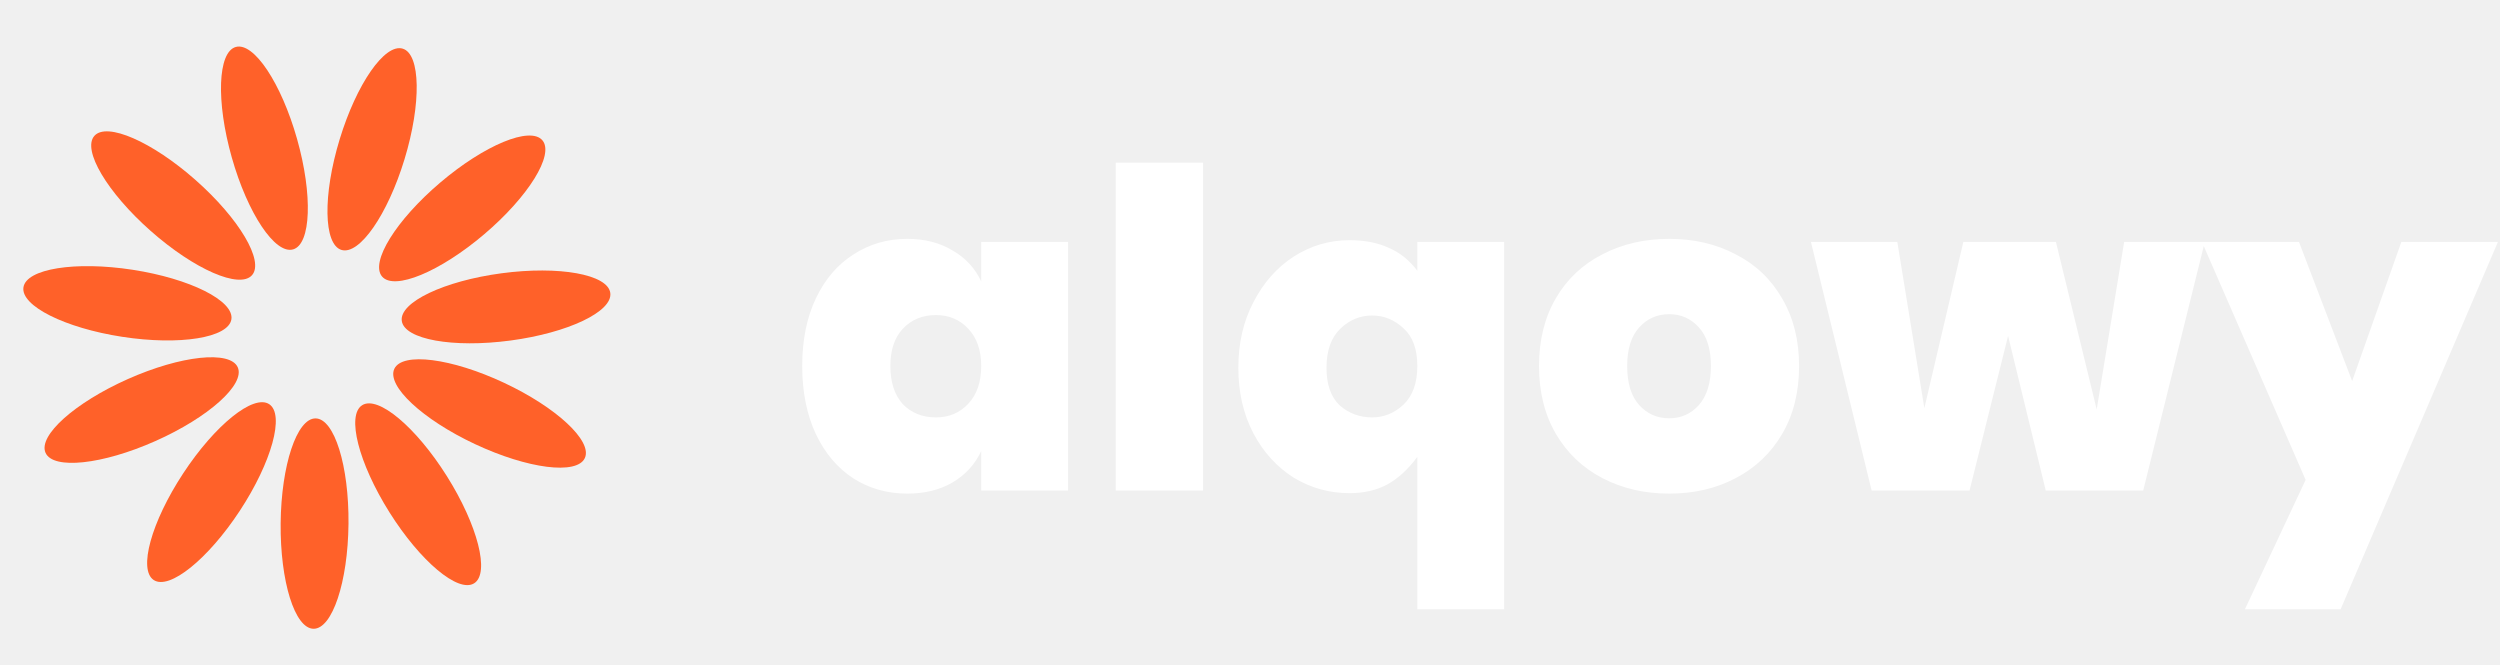
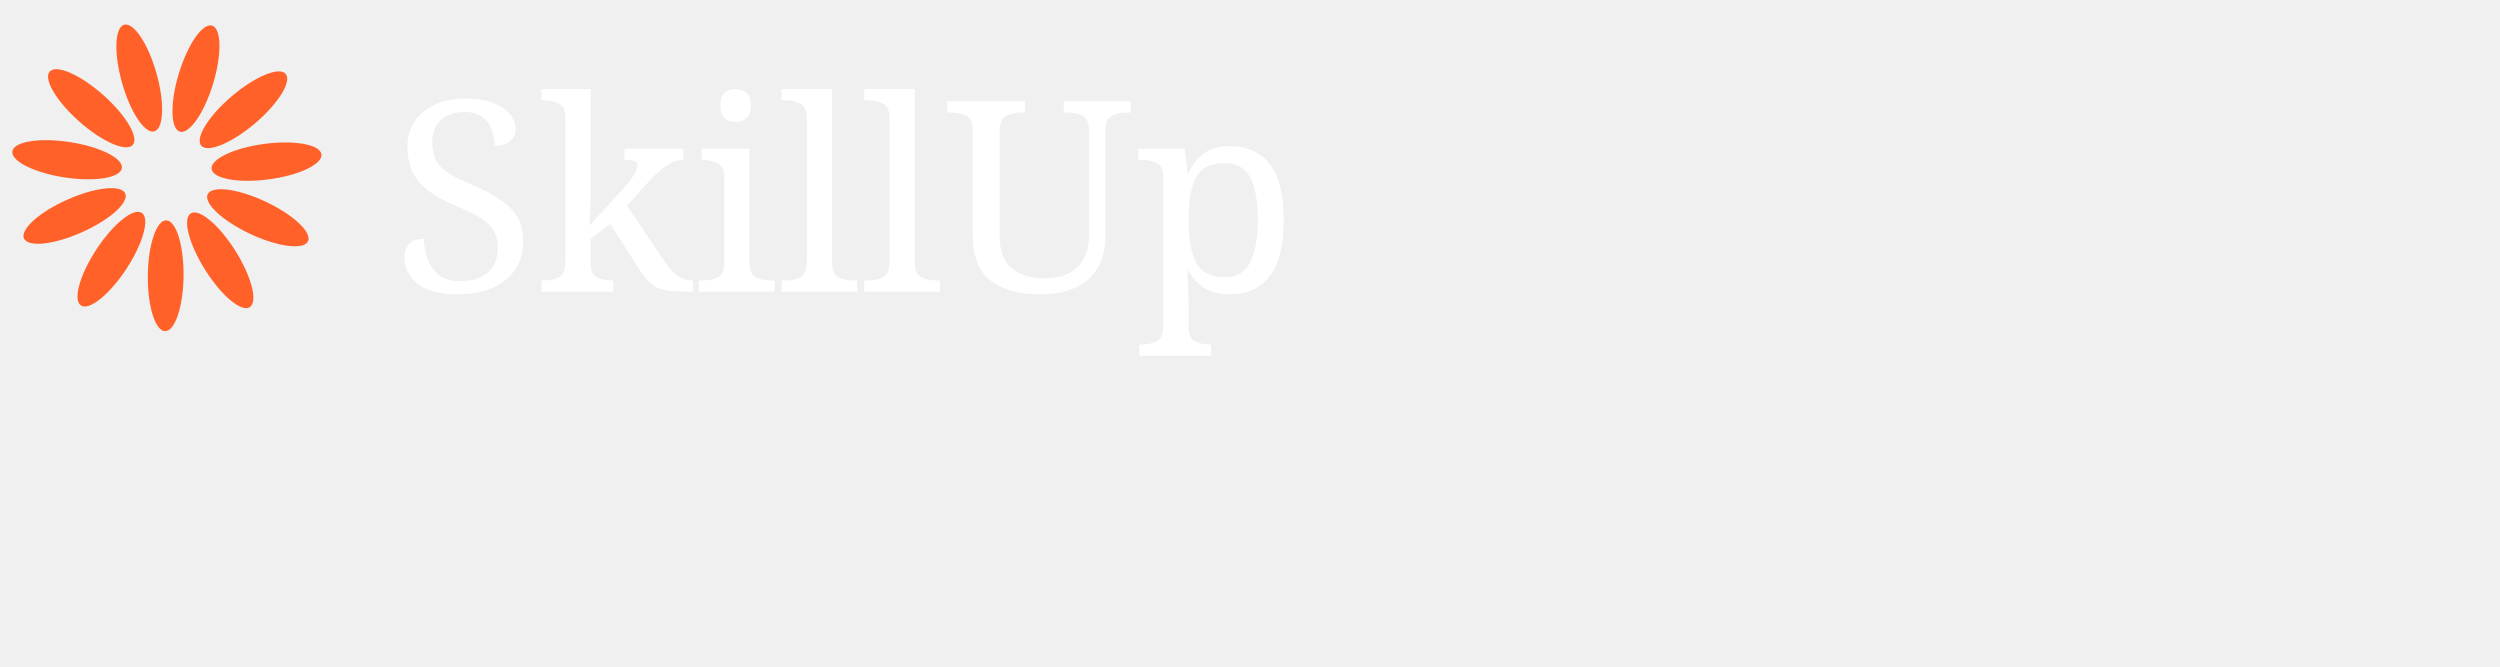
- <svg xmlns="http://www.w3.org/2000/svg" width="158" height="42" viewBox="0 0 158 42" fill="none">
+ <svg xmlns="http://www.w3.org/2000/svg" width="300" height="80" viewBox="0 0 300 80" fill="none">
  <path d="M22.025 33.111C22.061 29.44 21.13 26.454 19.946 26.443C18.762 26.431 17.773 29.398 17.737 33.07C17.701 36.741 18.632 39.727 19.816 39.738C21 39.75 21.989 36.783 22.025 33.111Z" fill="#FF6129" />
  <path d="M15.158 32.278C17.173 29.209 18.004 26.194 17.014 25.544C16.024 24.894 13.588 26.855 11.573 29.924C9.558 32.993 8.727 36.008 9.716 36.658C10.706 37.308 13.142 35.347 15.158 32.278Z" fill="#FF6129" />
  <path d="M9.823 27.874C13.178 26.382 15.507 24.296 15.026 23.214C14.545 22.132 11.435 22.464 8.081 23.956C4.726 25.449 2.397 27.535 2.878 28.617C3.359 29.699 6.469 29.367 9.823 27.874Z" fill="#FF6129" />
  <path d="M14.624 20.18C14.804 19.009 12.008 17.608 8.379 17.049C4.75 16.491 1.662 16.986 1.482 18.157C1.302 19.327 4.098 20.729 7.727 21.287C11.356 21.846 14.444 21.35 14.624 20.18Z" fill="#FF6129" />
  <path d="M15.927 17.392C16.711 16.505 15.116 13.814 12.365 11.383C9.614 8.951 6.748 7.699 5.964 8.587C5.18 9.474 6.774 12.164 9.525 14.596C12.277 17.027 15.142 18.279 15.927 17.392Z" fill="#FF6129" />
  <path d="M18.521 15.762C19.66 15.44 19.774 12.315 18.774 8.782C17.774 5.249 16.04 2.646 14.901 2.969C13.761 3.291 13.648 6.416 14.648 9.949C15.648 13.482 17.382 16.085 18.521 15.762Z" fill="#FF6129" />
  <path d="M25.567 10.059C26.636 6.547 26.584 3.42 25.452 3.075C24.319 2.73 22.534 5.298 21.465 8.811C20.395 12.323 20.447 15.45 21.58 15.795C22.713 16.14 24.498 13.572 25.567 10.059Z" fill="#FF6129" />
  <path d="M30.601 14.805C33.399 12.428 35.046 9.769 34.279 8.867C33.513 7.965 30.623 9.16 27.825 11.537C25.027 13.915 23.38 16.573 24.146 17.476C24.913 18.378 27.803 17.183 30.601 14.805Z" fill="#FF6129" />
  <path d="M32.266 21.521C35.905 21.035 38.728 19.689 38.571 18.515C38.414 17.341 35.336 16.785 31.697 17.271C28.058 17.758 25.235 19.104 25.392 20.278C25.549 21.452 28.627 22.008 32.266 21.521Z" fill="#FF6129" />
  <path d="M36.96 28.953C37.463 27.881 35.175 25.748 31.85 24.19C28.526 22.632 25.423 22.238 24.921 23.311C24.418 24.383 26.706 26.515 30.031 28.073C33.355 29.631 36.458 30.025 36.96 28.953Z" fill="#FF6129" />
  <path d="M29.967 36.864C30.97 36.234 30.198 33.203 28.244 30.095C26.289 26.987 23.892 24.978 22.89 25.608C21.887 26.238 22.659 29.269 24.613 32.377C26.568 35.486 28.965 37.494 29.967 36.864Z" fill="#FF6129" />
-   <path d="M57.336 15.096C58.437 15.096 59.389 15.339 60.192 15.824C61.013 16.291 61.62 16.944 62.012 17.784V15.292H67.5V31H62.012V28.508C61.62 29.348 61.013 30.011 60.192 30.496C59.389 30.963 58.437 31.196 57.336 31.196C56.085 31.196 54.956 30.879 53.948 30.244C52.94 29.591 52.147 28.657 51.568 27.444C50.989 26.212 50.7 24.775 50.7 23.132C50.7 21.489 50.989 20.061 51.568 18.848C52.147 17.635 52.94 16.711 53.948 16.076C54.956 15.423 56.085 15.096 57.336 15.096ZM59.156 19.912C58.297 19.912 57.597 20.201 57.056 20.78C56.533 21.34 56.272 22.124 56.272 23.132C56.272 24.159 56.533 24.961 57.056 25.54C57.597 26.1 58.297 26.38 59.156 26.38C59.977 26.38 60.659 26.091 61.2 25.512C61.741 24.933 62.012 24.14 62.012 23.132C62.012 22.143 61.741 21.359 61.2 20.78C60.659 20.201 59.977 19.912 59.156 19.912ZM76.032 10.28V31H70.516V10.28H76.032ZM85.29 15.18C86.243 15.18 87.064 15.339 87.754 15.656C88.464 15.955 89.07 16.44 89.575 17.112V15.292H95.062V38.504H89.575V28.872C89.014 29.637 88.389 30.216 87.698 30.608C87.008 30.981 86.205 31.168 85.29 31.168C84.021 31.168 82.845 30.841 81.763 30.188C80.698 29.516 79.849 28.583 79.215 27.388C78.58 26.175 78.263 24.793 78.263 23.244C78.263 21.695 78.58 20.313 79.215 19.1C79.849 17.868 80.698 16.907 81.763 16.216C82.845 15.525 84.021 15.18 85.29 15.18ZM86.719 19.94C85.953 19.94 85.281 20.22 84.703 20.78C84.124 21.34 83.835 22.161 83.835 23.244C83.835 24.308 84.115 25.101 84.674 25.624C85.253 26.128 85.934 26.38 86.719 26.38C87.465 26.38 88.128 26.109 88.707 25.568C89.285 25.008 89.575 24.196 89.575 23.132C89.575 22.068 89.285 21.275 88.707 20.752C88.128 20.211 87.465 19.94 86.719 19.94ZM105.498 15.096C107.066 15.096 108.466 15.423 109.698 16.076C110.949 16.711 111.929 17.644 112.638 18.876C113.348 20.089 113.702 21.508 113.702 23.132C113.702 24.775 113.348 26.203 112.638 27.416C111.929 28.629 110.949 29.563 109.698 30.216C108.466 30.869 107.066 31.196 105.498 31.196C103.93 31.196 102.521 30.869 101.27 30.216C100.02 29.563 99.04 28.629 98.33 27.416C97.621 26.203 97.266 24.775 97.266 23.132C97.266 21.489 97.621 20.061 98.33 18.848C99.04 17.635 100.02 16.711 101.27 16.076C102.521 15.423 103.93 15.096 105.498 15.096ZM105.498 19.856C104.733 19.856 104.098 20.136 103.594 20.696C103.09 21.256 102.838 22.068 102.838 23.132C102.838 24.215 103.09 25.036 103.594 25.596C104.098 26.156 104.733 26.436 105.498 26.436C106.245 26.436 106.87 26.156 107.374 25.596C107.878 25.017 108.13 24.196 108.13 23.132C108.13 22.068 107.878 21.256 107.374 20.696C106.87 20.136 106.245 19.856 105.498 19.856ZM139.343 15.292L135.451 31H129.291L126.911 21.228L124.475 31H118.287L114.451 15.292H119.911L121.619 25.792L124.083 15.292H129.935L132.511 25.876L134.247 15.292H139.343ZM145.296 15.292L148.656 24.084L151.764 15.292H157.868L147.928 38.504H141.88L145.716 30.328L139.164 15.292H145.296Z" fill="white" />
+   <text x="47" y="35" font-family="serif" font-size="32" fill="white">SkillUp</text>
</svg>
